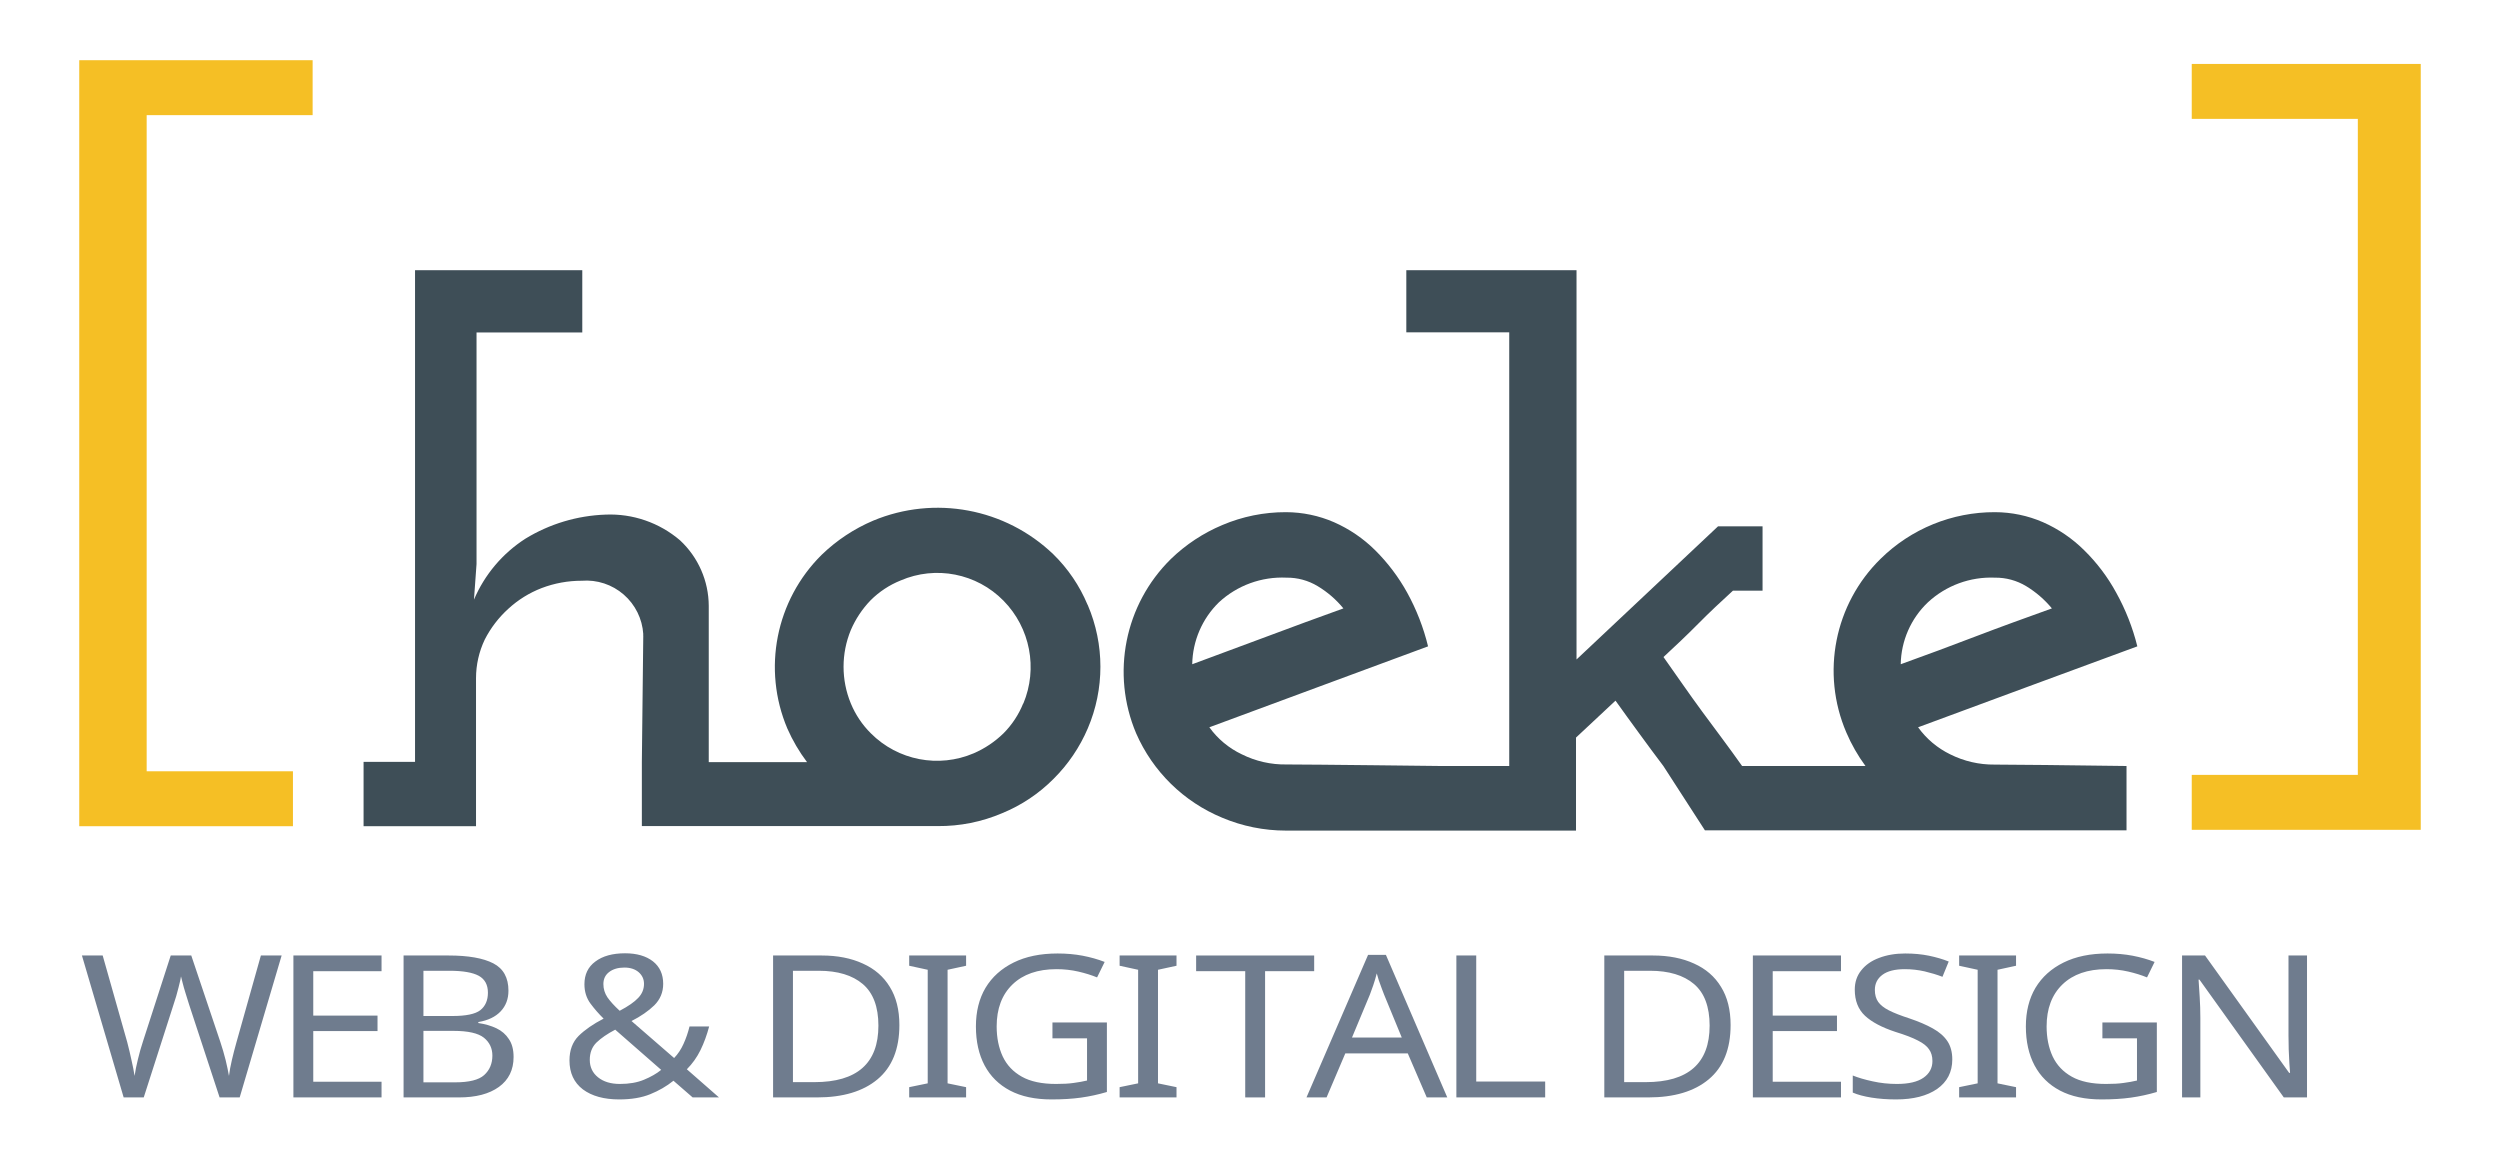
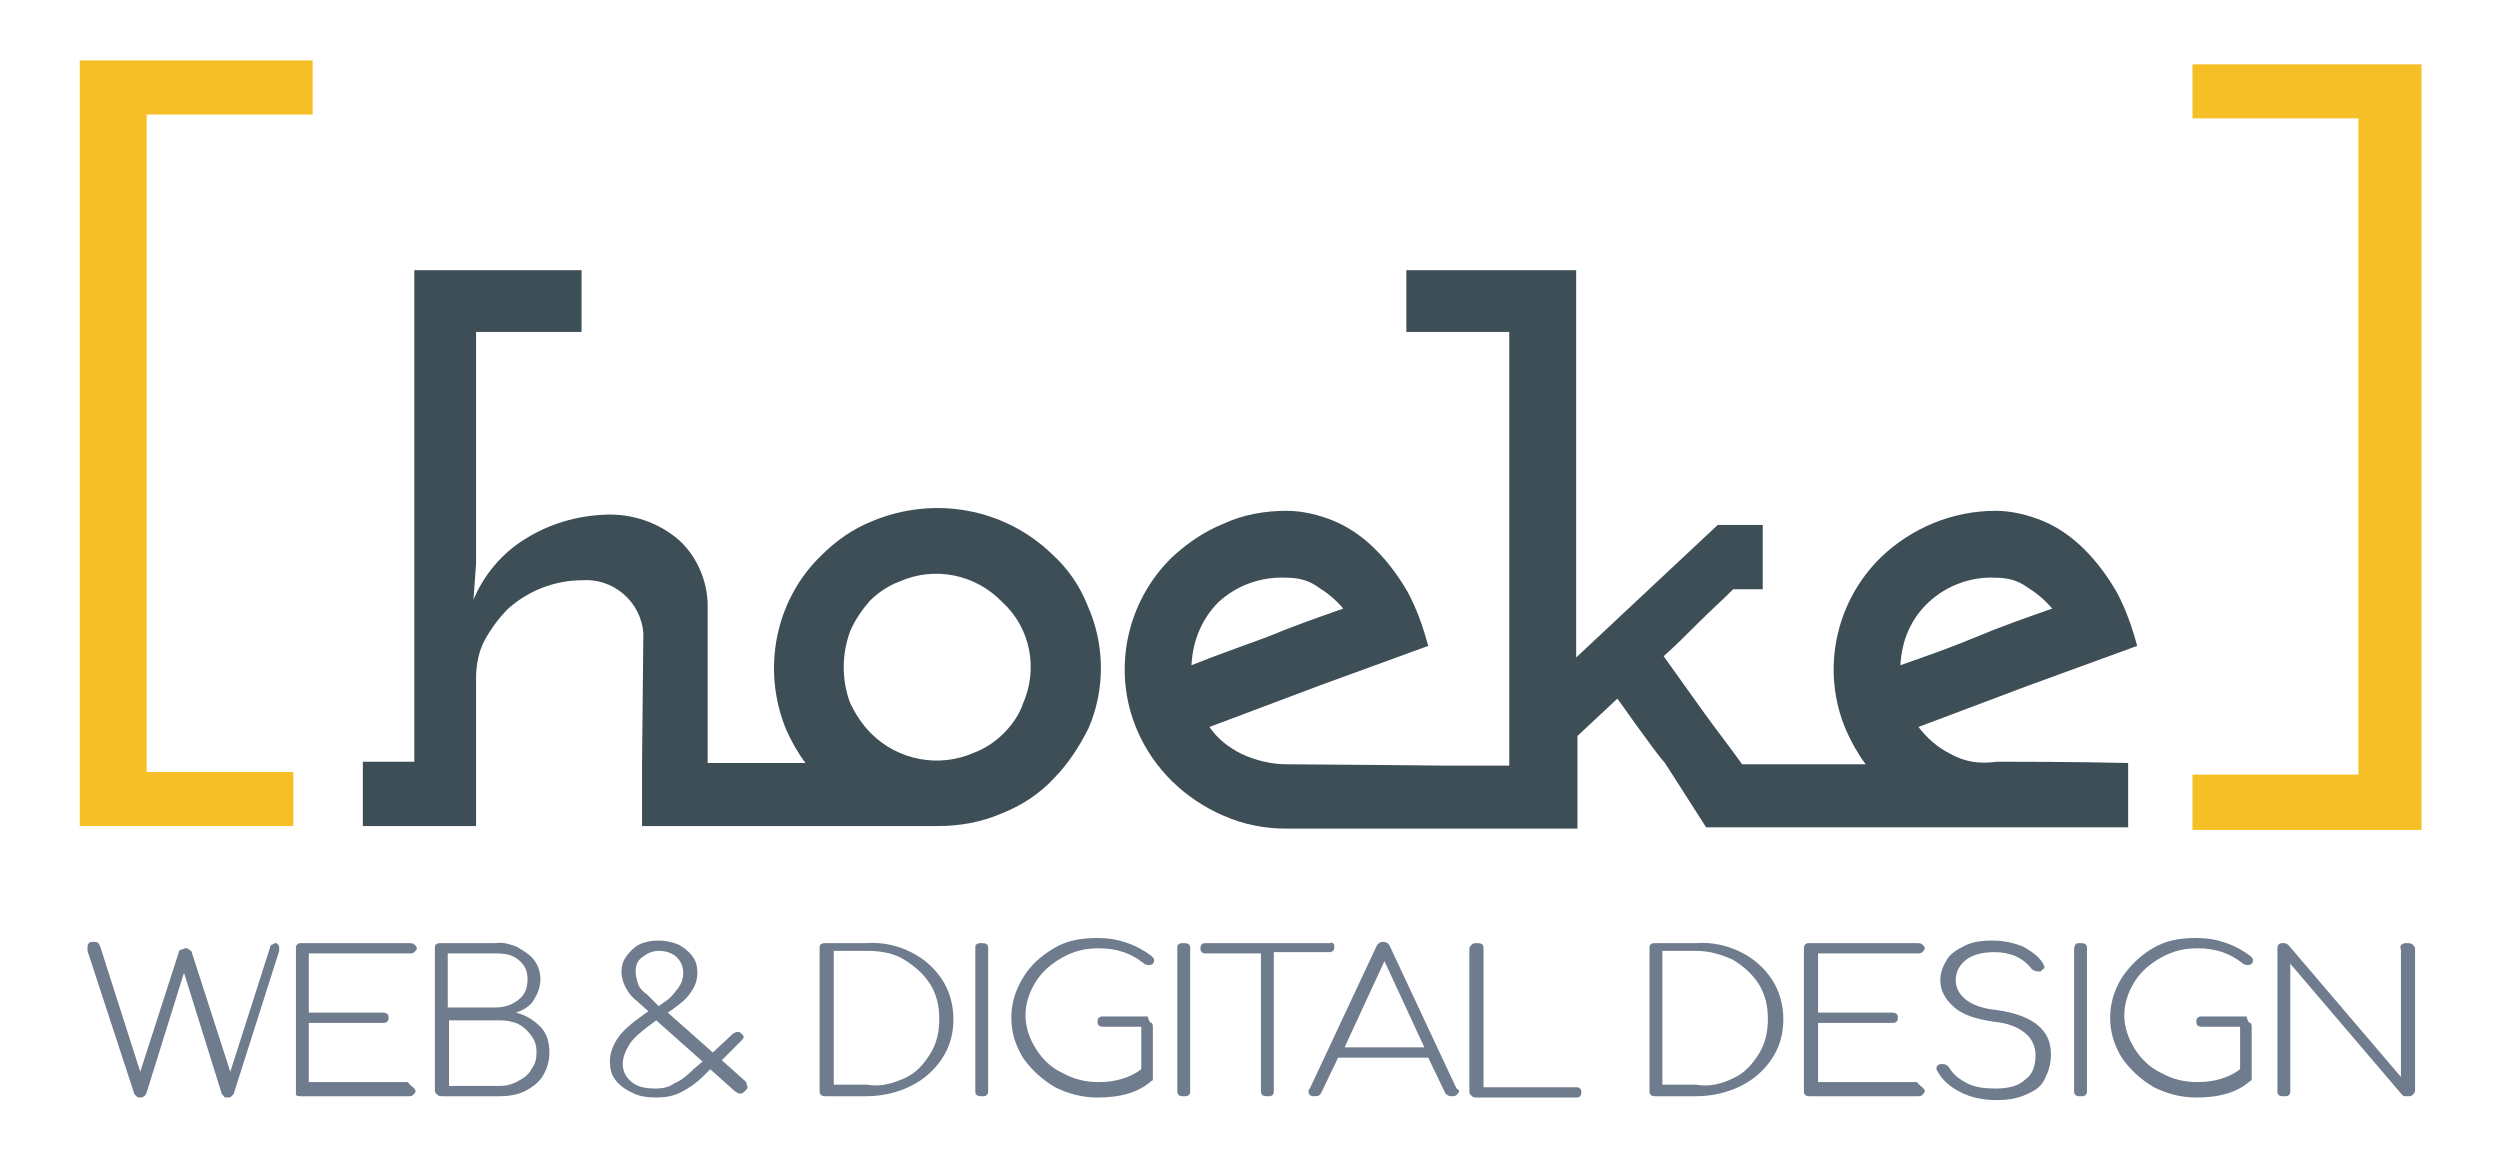
- <svg xmlns="http://www.w3.org/2000/svg" id="Layer_1" data-name="Layer 1" width="194.32" height="90.46" viewBox="0 0 194.32 90.46">
+ <svg xmlns="http://www.w3.org/2000/svg" version="1.1" id="Layer_1" x="0px" y="0px" viewBox="0 0 194.3 90.5" style="enable-background:new 0 0 194.3 90.5;" xml:space="preserve">
+   <style type="text/css">
+ 	.st0{enable-background:new    ;}
+ 	.st1{fill:#6F7C8E;}
+ 	.st2{fill:#F5BF25;}
+ 	.st3{fill:#3E4E57;}
+ </style>
  <g>
    <g>
-       <text transform="translate(6.16 85.3) scale(1.11 1)" style="isolation: isolate;font-size: 15.457px;fill: #6f7c8e;font-family: Comfortaa-Light, Comfortaa Light;font-weight: 300;letter-spacing: -0.057em">WEB &amp; DIGI</text>
-       <text transform="translate(92.8 85.3) scale(1.11 1)" style="isolation: isolate;font-size: 15.457px;fill: #6f7c8e;font-family: Comfortaa-Light, Comfortaa Light;font-weight: 300;letter-spacing: -0.139em">T</text>
-       <text transform="translate(101.55 85.3) scale(1.11 1)" style="isolation: isolate;font-size: 15.457px;fill: #6f7c8e;font-family: Comfortaa-Light, Comfortaa Light;font-weight: 300;letter-spacing: -0.057em">AL DESIGN</text>
+       <g class="st0">
+         <path class="st1" d="M21.6,73.4c0.1,0.1,0.1,0.2,0.1,0.3c0,0,0,0.1,0,0.2l-3.5,11c0,0.1-0.1,0.2-0.2,0.3     c-0.1,0.1-0.2,0.1-0.3,0.1c-0.1,0-0.3,0-0.3-0.1c-0.1-0.1-0.2-0.2-0.2-0.3l-2.9-9.3l-2.9,9.3c-0.1,0.3-0.3,0.4-0.5,0.4     c-0.1,0-0.2,0-0.3-0.1c-0.1-0.1-0.2-0.2-0.2-0.3l-3.6-11c0-0.1,0-0.2,0-0.2c0-0.1,0-0.3,0.1-0.4c0.1-0.1,0.2-0.1,0.4-0.1     c0.3,0,0.4,0.1,0.5,0.4l3.1,9.7l3-9.3c0-0.1,0.1-0.2,0.2-0.2s0.2-0.1,0.3-0.1c0.1,0,0.2,0,0.3,0.1c0.1,0.1,0.2,0.1,0.2,0.2l3,9.3     l3.1-9.7c0-0.1,0.1-0.2,0.2-0.2c0.1-0.1,0.2-0.1,0.3-0.1C21.4,73.2,21.5,73.3,21.6,73.4z" />
+         <path class="st1" d="M32.1,84.5c0.1,0.1,0.2,0.2,0.2,0.3c0,0.1-0.1,0.2-0.2,0.3c-0.1,0.1-0.2,0.1-0.4,0.1h-8.3     c-0.1,0-0.3,0-0.4-0.1C23,85.1,23,85,23,84.8V73.7c0-0.1,0-0.2,0.1-0.3s0.2-0.1,0.4-0.1h8.3c0.1,0,0.3,0,0.4,0.1     c0.1,0.1,0.2,0.2,0.2,0.3c0,0.1-0.1,0.2-0.2,0.3c-0.1,0.1-0.2,0.1-0.4,0.1H24v4.6h5.7c0.1,0,0.3,0,0.4,0.1     c0.1,0.1,0.1,0.2,0.1,0.3c0,0.1,0,0.2-0.1,0.3c-0.1,0.1-0.2,0.1-0.4,0.1H24v4.6h7.7C31.9,84.4,32,84.4,32.1,84.5z" />
+         <path class="st1" d="M40.2,73.6c0.5,0.3,1,0.6,1.3,1s0.5,0.9,0.5,1.5c0,0.6-0.2,1.1-0.5,1.6s-0.8,0.8-1.4,1     c0.8,0.2,1.4,0.6,1.9,1.1c0.5,0.5,0.7,1.2,0.7,2c0,0.7-0.2,1.3-0.5,1.8s-0.8,0.9-1.4,1.2s-1.3,0.4-2,0.4h-4.3     c-0.2,0-0.4,0-0.5-0.1c-0.1-0.1-0.2-0.2-0.2-0.3V73.7c0-0.1,0-0.3,0.1-0.3c0.1-0.1,0.2-0.1,0.4-0.1h4.2     C39.1,73.2,39.7,73.4,40.2,73.6z M40.3,77.7c0.5-0.4,0.7-0.9,0.7-1.6c0-0.6-0.2-1.1-0.7-1.5c-0.5-0.4-1-0.5-1.8-0.5h-3.7v4.2h3.7     C39.2,78.3,39.8,78.1,40.3,77.7z M40.3,84c0.4-0.2,0.8-0.5,1-0.9c0.3-0.4,0.4-0.8,0.4-1.3c0-0.5-0.1-0.9-0.4-1.3     c-0.3-0.4-0.6-0.7-1-0.9c-0.4-0.2-0.9-0.3-1.5-0.3h-3.9v5.1h3.9C39.3,84.4,39.8,84.3,40.3,84z" />
+         <path class="st1" d="M58.1,84.5c0,0.1-0.1,0.2-0.2,0.3c-0.1,0.1-0.2,0.2-0.4,0.2c-0.1,0-0.2-0.1-0.4-0.2l-1.9-1.7l-0.5,0.5     c-0.6,0.6-1.2,1-1.8,1.3c-0.6,0.3-1.2,0.4-1.9,0.4c-0.7,0-1.4-0.1-1.9-0.4c-0.5-0.2-1-0.6-1.3-1c-0.3-0.4-0.4-0.9-0.4-1.4     c0-0.6,0.2-1.2,0.6-1.8s1.1-1.2,2.1-1.9l0.3-0.2l-0.9-0.8c-0.4-0.3-0.7-0.7-0.9-1.1c-0.2-0.4-0.3-0.8-0.3-1.2     c0-0.4,0.1-0.8,0.4-1.2c0.3-0.4,0.6-0.7,1-0.9s0.9-0.3,1.5-0.3c0.5,0,1,0.1,1.5,0.3c0.4,0.2,0.8,0.5,1.1,0.9s0.4,0.8,0.4,1.3     c0,0.6-0.2,1.1-0.5,1.5c-0.3,0.5-0.8,0.9-1.5,1.4l-0.3,0.2l3.5,3.1l1.5-1.4c0.1-0.1,0.3-0.2,0.4-0.2s0.2,0,0.3,0.1     c0.1,0.1,0.2,0.2,0.2,0.3c0,0.1-0.1,0.2-0.2,0.3l-1.5,1.5l1.9,1.7C58,84.3,58.1,84.4,58.1,84.5z M54.6,82.5l-3.6-3.2l-0.4,0.3     c-0.8,0.6-1.4,1.1-1.7,1.6c-0.3,0.5-0.5,1-0.5,1.5c0,0.5,0.2,1,0.7,1.4c0.5,0.4,1.1,0.5,1.9,0.5c0.5,0,1-0.1,1.4-0.4     c0.5-0.2,1-0.6,1.5-1.1L54.6,82.5z M51.2,78.2l0.4-0.3c0.5-0.3,0.8-0.7,1.1-1.1c0.3-0.4,0.4-0.8,0.4-1.2c0-0.5-0.2-0.9-0.5-1.2     c-0.3-0.3-0.8-0.5-1.4-0.5c-0.5,0-0.9,0.2-1.3,0.5c-0.4,0.3-0.5,0.7-0.5,1.1c0,0.3,0.1,0.7,0.2,1c0.1,0.3,0.4,0.6,0.7,0.8     L51.2,78.2z" />
+         <path class="st1" d="M70.8,74c1,0.5,1.8,1.2,2.4,2.1c0.6,0.9,0.9,2,0.9,3.1c0,1.2-0.3,2.2-0.9,3.1c-0.6,0.9-1.4,1.6-2.4,2.1     s-2.2,0.8-3.5,0.8h-3.1c-0.1,0-0.3,0-0.4-0.1c-0.1-0.1-0.1-0.2-0.1-0.3V73.7c0-0.1,0-0.3,0.1-0.3c0.1-0.1,0.2-0.1,0.4-0.1h3.1     C68.6,73.2,69.8,73.5,70.8,74z M70.3,83.8c0.9-0.4,1.5-1.1,2-1.9c0.5-0.8,0.7-1.7,0.7-2.7c0-1-0.2-1.9-0.7-2.7     c-0.5-0.8-1.2-1.4-2-1.9s-1.8-0.7-2.9-0.7h-2.6v10.4h2.6C68.4,84.5,69.4,84.2,70.3,83.8z" />
+         <path class="st1" d="M75.9,73.4c0.1-0.1,0.2-0.1,0.4-0.1c0.1,0,0.3,0,0.4,0.1s0.1,0.2,0.1,0.3v11.1c0,0.1,0,0.2-0.1,0.3     c-0.1,0.1-0.2,0.1-0.4,0.1c-0.1,0-0.3,0-0.4-0.1c-0.1-0.1-0.1-0.2-0.1-0.3V73.7C75.8,73.6,75.8,73.4,75.9,73.4z" />
+         <path class="st1" d="M89.5,79.5c0.1,0.1,0.1,0.2,0.1,0.3v3.9c0,0.1,0,0.1,0,0.2c0,0,0,0.1-0.1,0.1c-1,0.9-2.4,1.3-4.2,1.3     c-1.2,0-2.3-0.3-3.3-0.8c-1-0.6-1.8-1.3-2.5-2.3c-0.6-1-0.9-2-0.9-3.1c0-1.1,0.3-2.1,0.9-3.1s1.4-1.7,2.4-2.3     c1-0.6,2.1-0.8,3.4-0.8c1.6,0,3,0.5,4.2,1.4c0.1,0.1,0.2,0.2,0.2,0.3c0,0.1,0,0.2-0.1,0.3c-0.1,0.1-0.2,0.1-0.4,0.1     c-0.1,0-0.3-0.1-0.4-0.2c-0.9-0.7-2-1.1-3.4-1.1c-1,0-1.9,0.2-2.8,0.7s-1.6,1.1-2.1,1.9c-0.5,0.8-0.8,1.7-0.8,2.6     c0,0.9,0.3,1.8,0.8,2.6c0.5,0.8,1.2,1.5,2.1,1.9c0.9,0.5,1.8,0.7,2.8,0.7c1.2,0,2.4-0.3,3.3-1v-3.3h-2.9c-0.1,0-0.3,0-0.4-0.1     c-0.1-0.1-0.1-0.2-0.1-0.3c0-0.1,0-0.2,0.1-0.3c0.1-0.1,0.2-0.1,0.4-0.1h3.4C89.3,79.4,89.4,79.5,89.5,79.5z" />
+         <path class="st1" d="M91.6,73.4c0.1-0.1,0.2-0.1,0.4-0.1c0.1,0,0.3,0,0.4,0.1s0.1,0.2,0.1,0.3v11.1c0,0.1,0,0.2-0.1,0.3     c-0.1,0.1-0.2,0.1-0.4,0.1c-0.1,0-0.3,0-0.4-0.1c-0.1-0.1-0.1-0.2-0.1-0.3V73.7C91.5,73.6,91.5,73.4,91.6,73.4z" />
+       </g>
+       <g class="st0">
+         <path class="st1" d="M103.6,73.3c0.1,0.1,0.1,0.2,0.1,0.3s0,0.2-0.1,0.3c-0.1,0.1-0.2,0.1-0.3,0.1h-4.3v10.8c0,0.1,0,0.2-0.1,0.3     c-0.1,0.1-0.2,0.1-0.4,0.1c-0.1,0-0.3,0-0.4-0.1c-0.1-0.1-0.1-0.2-0.1-0.3V74.1h-4.3c-0.1,0-0.2,0-0.3-0.1     c-0.1-0.1-0.1-0.2-0.1-0.3s0-0.2,0.1-0.3c0.1-0.1,0.2-0.1,0.3-0.1h9.7C103.4,73.2,103.5,73.3,103.6,73.3z" />
+       </g>
+       <g class="st0">
+         <path class="st1" d="M113.4,84.8c0,0.1-0.1,0.2-0.2,0.3c-0.1,0.1-0.2,0.1-0.4,0.1c-0.2,0-0.4-0.1-0.5-0.3l-1.3-2.7h-7l-1.3,2.7     c-0.1,0.2-0.2,0.3-0.5,0.3c-0.2,0-0.3,0-0.4-0.1c-0.1-0.1-0.1-0.2-0.1-0.3c0-0.1,0-0.1,0.1-0.2l5.2-11.1c0.1-0.2,0.3-0.3,0.5-0.3     c0.2,0,0.4,0.1,0.5,0.3l5.2,11.1C113.4,84.7,113.4,84.8,113.4,84.8z M110.7,81.4l-3.1-6.7l-3.1,6.7H110.7z" />
+         <path class="st1" d="M122.8,84.6c0.1,0.1,0.1,0.2,0.1,0.3c0,0.1,0,0.2-0.1,0.3c-0.1,0.1-0.2,0.1-0.4,0.1h-7.6     c-0.1,0-0.3,0-0.4-0.1c-0.1-0.1-0.2-0.2-0.2-0.3V73.7c0-0.1,0.1-0.2,0.2-0.3c0.1-0.1,0.2-0.1,0.4-0.1c0.1,0,0.3,0,0.4,0.1     s0.1,0.2,0.1,0.3v10.8h7.1C122.6,84.5,122.7,84.5,122.8,84.6z" />
+         <path class="st1" d="M135.3,74c1,0.5,1.8,1.2,2.4,2.1c0.6,0.9,0.9,2,0.9,3.1c0,1.2-0.3,2.2-0.9,3.1c-0.6,0.9-1.4,1.6-2.4,2.1     s-2.2,0.8-3.5,0.8h-3.1c-0.1,0-0.3,0-0.4-0.1c-0.1-0.1-0.1-0.2-0.1-0.3V73.7c0-0.1,0-0.3,0.1-0.3c0.1-0.1,0.2-0.1,0.4-0.1h3.1     C133.1,73.2,134.3,73.5,135.3,74z M134.7,83.8c0.9-0.4,1.5-1.1,2-1.9c0.5-0.8,0.7-1.7,0.7-2.7c0-1-0.2-1.9-0.7-2.7     c-0.5-0.8-1.2-1.4-2-1.9c-0.9-0.4-1.8-0.7-2.9-0.7h-2.6v10.4h2.6C132.9,84.5,133.9,84.2,134.7,83.8z" />
+         <path class="st1" d="M149.4,84.5c0.1,0.1,0.2,0.2,0.2,0.3c0,0.1-0.1,0.2-0.2,0.3c-0.1,0.1-0.2,0.1-0.4,0.1h-8.3     c-0.1,0-0.3,0-0.4-0.1c-0.1-0.1-0.1-0.2-0.1-0.3V73.7c0-0.1,0-0.2,0.1-0.3s0.2-0.1,0.4-0.1h8.3c0.1,0,0.3,0,0.4,0.1     c0.1,0.1,0.2,0.2,0.2,0.3c0,0.1-0.1,0.2-0.2,0.3c-0.1,0.1-0.2,0.1-0.4,0.1h-7.7v4.6h5.7c0.1,0,0.3,0,0.4,0.1     c0.1,0.1,0.1,0.2,0.1,0.3c0,0.1,0,0.2-0.1,0.3c-0.1,0.1-0.2,0.1-0.4,0.1h-5.7v4.6h7.7C149.2,84.4,149.3,84.4,149.4,84.5z" />
+         <path class="st1" d="M157.3,73.6c0.7,0.4,1.2,0.8,1.5,1.3c0,0.1,0.1,0.2,0.1,0.2c0,0.1,0,0.2-0.1,0.2c-0.1,0.1-0.1,0.1-0.2,0.2     c0,0-0.1,0-0.2,0c-0.2,0-0.4-0.1-0.5-0.2c-0.7-0.9-1.7-1.3-2.9-1.3c-0.9,0-1.7,0.2-2.2,0.6c-0.5,0.4-0.8,0.9-0.8,1.6     c0,0.6,0.3,1.1,0.8,1.5c0.5,0.4,1.3,0.7,2.4,0.8c1.4,0.2,2.5,0.6,3.2,1.2c0.7,0.6,1,1.3,1,2.3c0,0.7-0.2,1.3-0.5,1.9     s-0.8,0.9-1.5,1.2s-1.4,0.4-2.2,0.4c-1.1,0-2-0.2-2.8-0.6c-0.8-0.4-1.4-0.9-1.8-1.6c0-0.1-0.1-0.1-0.1-0.2c0-0.1,0-0.2,0.1-0.3     c0.1-0.1,0.2-0.1,0.4-0.1c0.2,0,0.4,0.1,0.5,0.3c0.3,0.5,0.8,0.9,1.4,1.2s1.3,0.4,2.2,0.4c1,0,1.8-0.2,2.3-0.7     c0.6-0.4,0.8-1.1,0.8-1.9c0-0.7-0.3-1.3-0.8-1.7c-0.6-0.5-1.4-0.8-2.5-0.9c-1.3-0.2-2.3-0.5-3-1.1s-1.1-1.3-1.1-2.1     c0-0.6,0.2-1.1,0.5-1.6c0.3-0.5,0.8-0.8,1.4-1.1c0.6-0.3,1.3-0.4,2.1-0.4C155.8,73.1,156.6,73.3,157.3,73.6z" />
+         <path class="st1" d="M161.3,73.4c0.1-0.1,0.2-0.1,0.4-0.1c0.1,0,0.3,0,0.4,0.1c0.1,0.1,0.1,0.2,0.1,0.3v11.1c0,0.1,0,0.2-0.1,0.3     c-0.1,0.1-0.2,0.1-0.4,0.1c-0.1,0-0.3,0-0.4-0.1c-0.1-0.1-0.1-0.2-0.1-0.3V73.7C161.2,73.6,161.3,73.4,161.3,73.4z" />
+         <path class="st1" d="M174.9,79.5c0.1,0.1,0.1,0.2,0.1,0.3v3.9c0,0.1,0,0.1,0,0.2c0,0,0,0.1-0.1,0.1c-1,0.9-2.4,1.3-4.2,1.3     c-1.2,0-2.3-0.3-3.3-0.8c-1-0.6-1.8-1.3-2.5-2.3c-0.6-1-0.9-2-0.9-3.1c0-1.1,0.3-2.1,0.9-3.1c0.6-0.9,1.4-1.7,2.4-2.3     c1-0.6,2.1-0.8,3.4-0.8c1.6,0,3,0.5,4.2,1.4c0.1,0.1,0.2,0.2,0.2,0.3c0,0.1,0,0.2-0.1,0.3c-0.1,0.1-0.2,0.1-0.4,0.1     c-0.1,0-0.3-0.1-0.4-0.2c-0.9-0.7-2-1.1-3.4-1.1c-1,0-1.9,0.2-2.8,0.7s-1.6,1.1-2.1,1.9c-0.5,0.8-0.8,1.7-0.8,2.6     c0,0.9,0.3,1.8,0.8,2.6c0.5,0.8,1.2,1.5,2.1,1.9c0.9,0.5,1.8,0.7,2.8,0.7c1.2,0,2.4-0.3,3.3-1v-3.3h-2.9c-0.1,0-0.3,0-0.4-0.1     c-0.1-0.1-0.1-0.2-0.1-0.3c0-0.1,0-0.2,0.1-0.3c0.1-0.1,0.2-0.1,0.4-0.1h3.4C174.7,79.4,174.8,79.5,174.9,79.5z" />
+         <path class="st1" d="M186.7,73.4c0.1-0.1,0.2-0.1,0.4-0.1c0.1,0,0.3,0,0.4,0.1s0.2,0.2,0.2,0.3v11.1c0,0.1-0.1,0.2-0.2,0.3     c-0.1,0.1-0.2,0.1-0.4,0.1c-0.2,0-0.3,0-0.4-0.1l-8.7-10.2v9.9c0,0.1,0,0.2-0.1,0.3c-0.1,0.1-0.2,0.1-0.4,0.1s-0.3,0-0.4-0.1     c-0.1-0.1-0.1-0.2-0.1-0.3V73.7c0-0.1,0-0.2,0.1-0.3s0.2-0.1,0.4-0.1c0.2,0,0.3,0.1,0.4,0.2l8.7,10.2v-9.9     C186.5,73.6,186.6,73.4,186.7,73.4z" />
+       </g>
    </g>
    <g>
      <g>
-         <polygon points="188.16 64.5 170.36 64.5 170.36 60.23 183.27 60.23 183.27 9.24 170.36 9.24 170.36 4.97 188.16 4.97 188.16 64.5" style="fill: #f5bf25" />
-         <polygon points="6.16 64.22 22.77 64.22 22.77 59.95 11.4 59.95 11.4 8.95 24.3 8.95 24.3 4.68 6.16 4.68 6.16 64.22" style="fill: #f5bf25" />
+         <polygon class="st2" points="188.2,64.5 170.4,64.5 170.4,60.2 183.3,60.2 183.3,9.2 170.4,9.2 170.4,5 188.2,5    " />
+         <polygon class="st2" points="6.2,64.2 22.8,64.2 22.8,60 11.4,60 11.4,8.9 24.3,8.9 24.3,4.7 6.2,4.7    " />
      </g>
      <g>
-         <path d="M84.53,47a11.9,11.9,0,0,0-2.66-3.92,13,13,0,0,0-14-2.61,13.15,13.15,0,0,0-4,2.65,12.27,12.27,0,0,0-2.67,13.51,13.13,13.13,0,0,0,1.53,2.61H55.09V47.09A7,7,0,0,0,52.86,42a8.36,8.36,0,0,0-5.8-2,12.8,12.8,0,0,0-6.22,1.87,10.53,10.53,0,0,0-4,4.74l.2-2.77v-18h8.22V21h-13V59.22h-4v5H37V52.71a7,7,0,0,1,.68-3,8.37,8.37,0,0,1,1.83-2.39,8.17,8.17,0,0,1,2.59-1.61,8.71,8.71,0,0,1,3.12-.57A4.44,4.44,0,0,1,50,49.29a.29.29,0,0,0,0,.13l-.11,9.79v5h23a12.49,12.49,0,0,0,5-1,12.08,12.08,0,0,0,4-2.67,12.37,12.37,0,0,0,2.66-3.92,12.19,12.19,0,0,0,0-9.59Zm-5,7.68A7,7,0,0,1,78,57a7.69,7.69,0,0,1-2.31,1.55,7.26,7.26,0,0,1-8-1.55,7.07,7.07,0,0,1-1.56-2.33,7.48,7.48,0,0,1,0-5.69,7.7,7.7,0,0,1,1.54-2.32A7,7,0,0,1,70,45.12a7.21,7.21,0,0,1,8,1.57,7.36,7.36,0,0,1,1.54,8Z" style="fill: #3e4e57" />
-         <path d="M151.58,58.63a6.65,6.65,0,0,1-2.49-2.1l8.52-3.15,8.52-3.14a17,17,0,0,0-1.64-4.17,14,14,0,0,0-2.49-3.3,10.62,10.62,0,0,0-3.2-2.18,9.42,9.42,0,0,0-3.74-.78,12.61,12.61,0,0,0-8.88,3.62,12.18,12.18,0,0,0-2.67,13.5A13,13,0,0,0,145,59.54h-9.59c-1-1.42-2.08-2.84-3.11-4.24s-2-2.82-3-4.23c.92-.85,1.83-1.71,2.7-2.59s1.78-1.73,2.7-2.57H137v-5h-3.46l-11,10.35V21H109.31v4.83h8V59.54H112s-10-.12-12-.12a7.49,7.49,0,0,1-3.48-.79A6.57,6.57,0,0,1,94,56.53l8.51-3.15L111,50.24a16.94,16.94,0,0,0-1.62-4.17,14.61,14.61,0,0,0-2.49-3.3,10.62,10.62,0,0,0-3.2-2.18,9.42,9.42,0,0,0-3.74-.78,12.55,12.55,0,0,0-4.94,1,12.94,12.94,0,0,0-4,2.64A12.29,12.29,0,0,0,88.31,57,12.52,12.52,0,0,0,95,63.56a12.72,12.72,0,0,0,4.94,1h22.56V57.33l3.07-2.87c.6.83,1.2,1.68,1.83,2.53s1.25,1.72,1.89,2.55l3.23,5h32.77v-5c-4.16-.06-9.15-.11-10.25-.11A7.54,7.54,0,0,1,151.58,58.63ZM94.74,46.82A7.24,7.24,0,0,1,100,44.9a4.59,4.59,0,0,1,2.42.66,7.7,7.7,0,0,1,2,1.73q-3,1.08-5.88,2.16t-5.87,2.18A6.89,6.89,0,0,1,94.74,46.82Zm55.11,0a7.22,7.22,0,0,1,5.21-1.92,4.6,4.6,0,0,1,2.43.66,7.92,7.92,0,0,1,2,1.73c-2,.72-4,1.44-5.88,2.16s-3.87,1.46-5.87,2.18A6.79,6.79,0,0,1,149.85,46.82Z" style="fill: #3e4e57" />
+         <path class="st3" d="M84.5,47c-0.6-1.5-1.5-2.8-2.7-3.9c-3.7-3.6-9.2-4.6-14-2.6c-1.5,0.6-2.8,1.5-4,2.7     c-3.6,3.5-4.6,8.9-2.7,13.5c0.4,0.9,0.9,1.8,1.5,2.6h-7.6V47.1c0-1.9-0.8-3.8-2.2-5.1c-1.6-1.4-3.7-2.1-5.8-2     c-2.2,0.1-4.3,0.7-6.2,1.9c-1.8,1.1-3.2,2.8-4,4.7l0.2-2.8v-18h8.2V21h-13v38.2h-4v5H37V52.7c0-1,0.2-2.1,0.7-3     c0.5-0.9,1.1-1.7,1.8-2.4c0.8-0.7,1.6-1.2,2.6-1.6c1-0.4,2.1-0.6,3.1-0.6c2.4-0.2,4.6,1.6,4.8,4.1c0,0,0,0,0,0.1c0,0,0,0.1,0,0.1     l-0.1,9.8v5h23c1.7,0,3.4-0.3,5-1c1.5-0.6,2.9-1.5,4-2.7c1.1-1.1,2-2.5,2.7-3.9C85.9,53.6,85.9,50.1,84.5,47L84.5,47z M79.5,54.7     c-0.3,0.9-0.9,1.7-1.5,2.3c-0.7,0.7-1.5,1.2-2.3,1.5c-2.7,1.2-5.9,0.6-8-1.5c-0.7-0.7-1.2-1.5-1.6-2.3c-0.7-1.8-0.7-3.9,0-5.7     c0.4-0.9,0.9-1.6,1.5-2.3c0.7-0.7,1.5-1.2,2.3-1.5c2.7-1.2,5.9-0.6,8,1.6C80.1,48.8,80.7,52,79.5,54.7L79.5,54.7z" />
+         <path class="st3" d="M151.6,58.6c-1-0.5-1.8-1.2-2.5-2.1l8.5-3.2l8.5-3.1c-0.4-1.5-0.9-2.9-1.6-4.2c-0.7-1.2-1.5-2.3-2.5-3.3     c-0.9-0.9-2-1.7-3.2-2.2c-1.2-0.5-2.5-0.8-3.7-0.8c-3.3,0-6.5,1.3-8.9,3.6c-3.6,3.5-4.7,8.9-2.7,13.5c0.4,0.9,0.9,1.8,1.5,2.6     h-9.6c-1-1.4-2.1-2.8-3.1-4.2s-2-2.8-3-4.2c0.9-0.8,1.8-1.7,2.7-2.6s1.8-1.7,2.7-2.6h2.3v-5h-3.5l-11,10.3V21h-13.2v4.8h8v33.7     H112c0,0-10-0.1-12-0.1c-1.2,0-2.4-0.3-3.5-0.8c-1-0.5-1.9-1.2-2.5-2.1l8.5-3.2l8.5-3.1c-0.4-1.5-0.9-2.9-1.6-4.2     c-0.7-1.2-1.5-2.3-2.5-3.3c-0.9-0.9-2-1.7-3.2-2.2c-1.2-0.5-2.5-0.8-3.7-0.8c-1.7,0-3.4,0.3-4.9,1c-1.5,0.6-2.8,1.5-4,2.6     c-3.6,3.5-4.7,8.9-2.7,13.5c1.3,3,3.7,5.3,6.7,6.6c1.6,0.7,3.2,1,4.9,1h22.6v-7.2l3.1-2.9c0.6,0.8,1.2,1.7,1.8,2.5     c0.6,0.8,1.2,1.7,1.9,2.5l3.2,5h32.8v-5c-4.2-0.1-9.1-0.1-10.2-0.1C153.8,59.4,152.7,59.2,151.6,58.6z M94.7,46.8     c1.4-1.3,3.3-2,5.3-1.9c0.9,0,1.7,0.2,2.4,0.7c0.8,0.5,1.4,1,2,1.7c-2,0.7-4,1.4-5.9,2.2c-1.9,0.7-3.9,1.4-5.9,2.2     C92.7,49.8,93.4,48.1,94.7,46.8z M149.9,46.8c1.4-1.3,3.3-2,5.2-1.9c0.9,0,1.7,0.2,2.4,0.7c0.8,0.5,1.4,1,2,1.7     c-2,0.7-4,1.4-5.9,2.2s-3.9,1.5-5.9,2.2C147.8,49.8,148.5,48.1,149.9,46.8z" />
      </g>
    </g>
  </g>
</svg>
